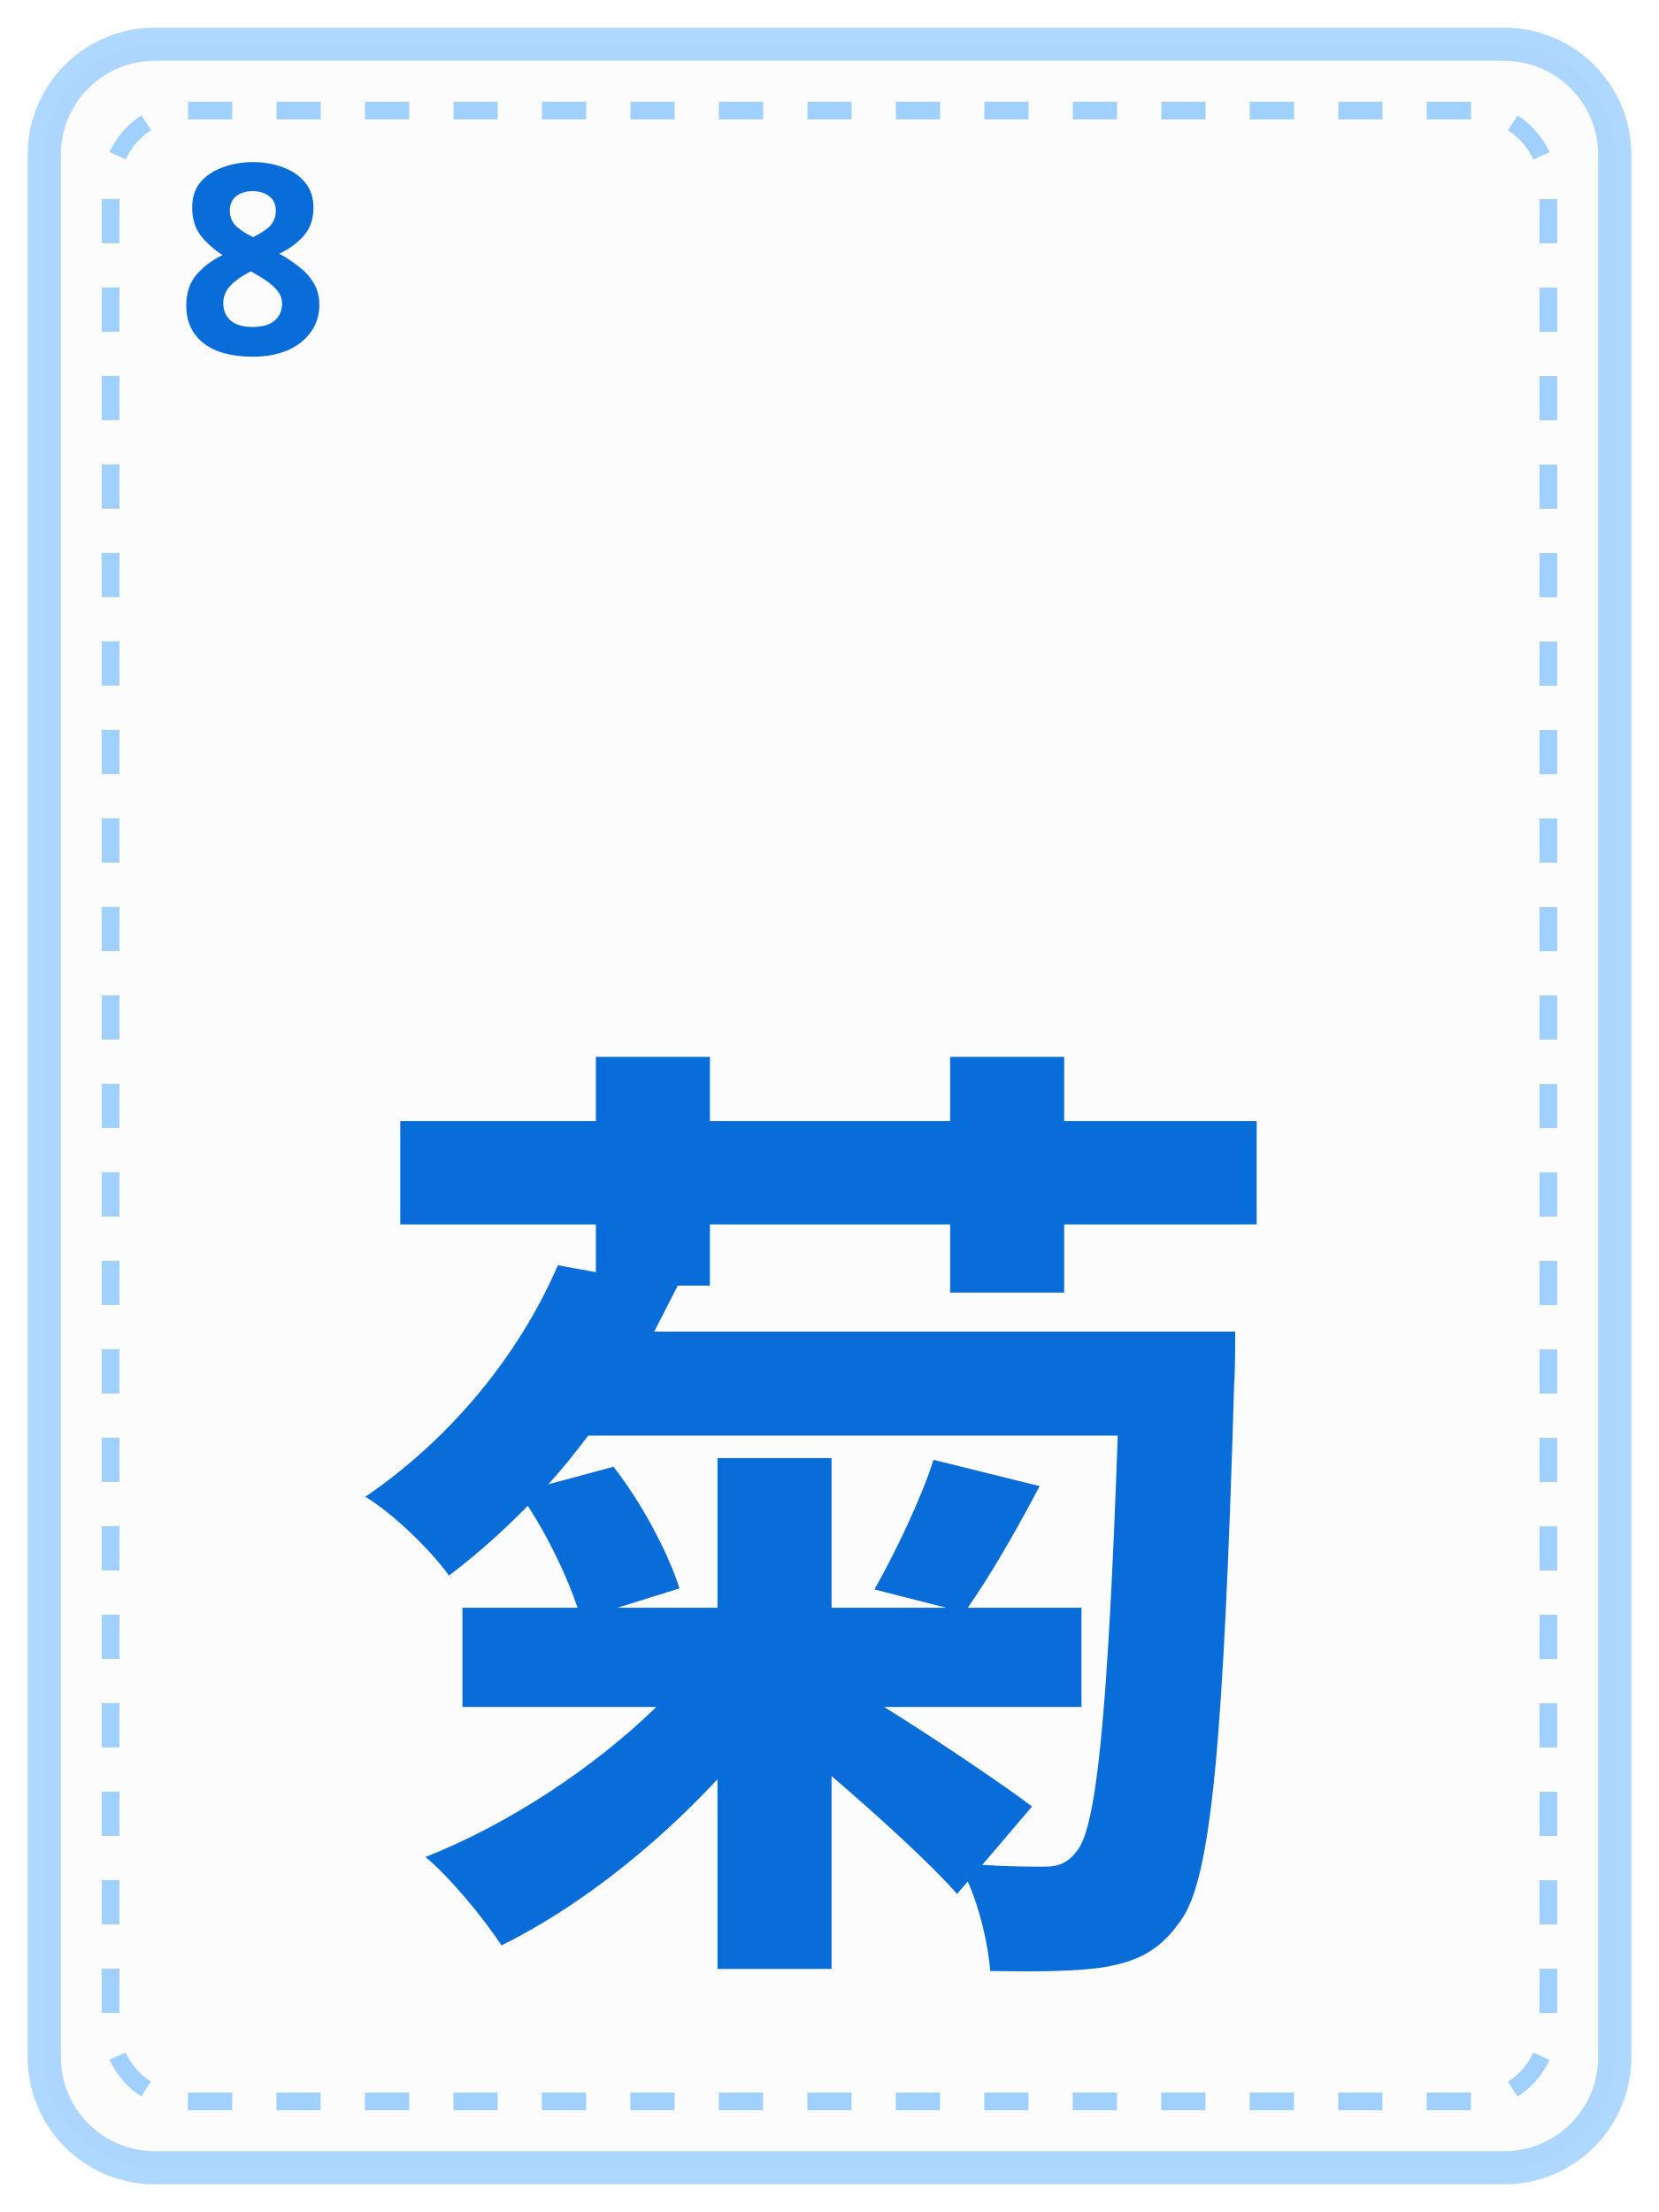
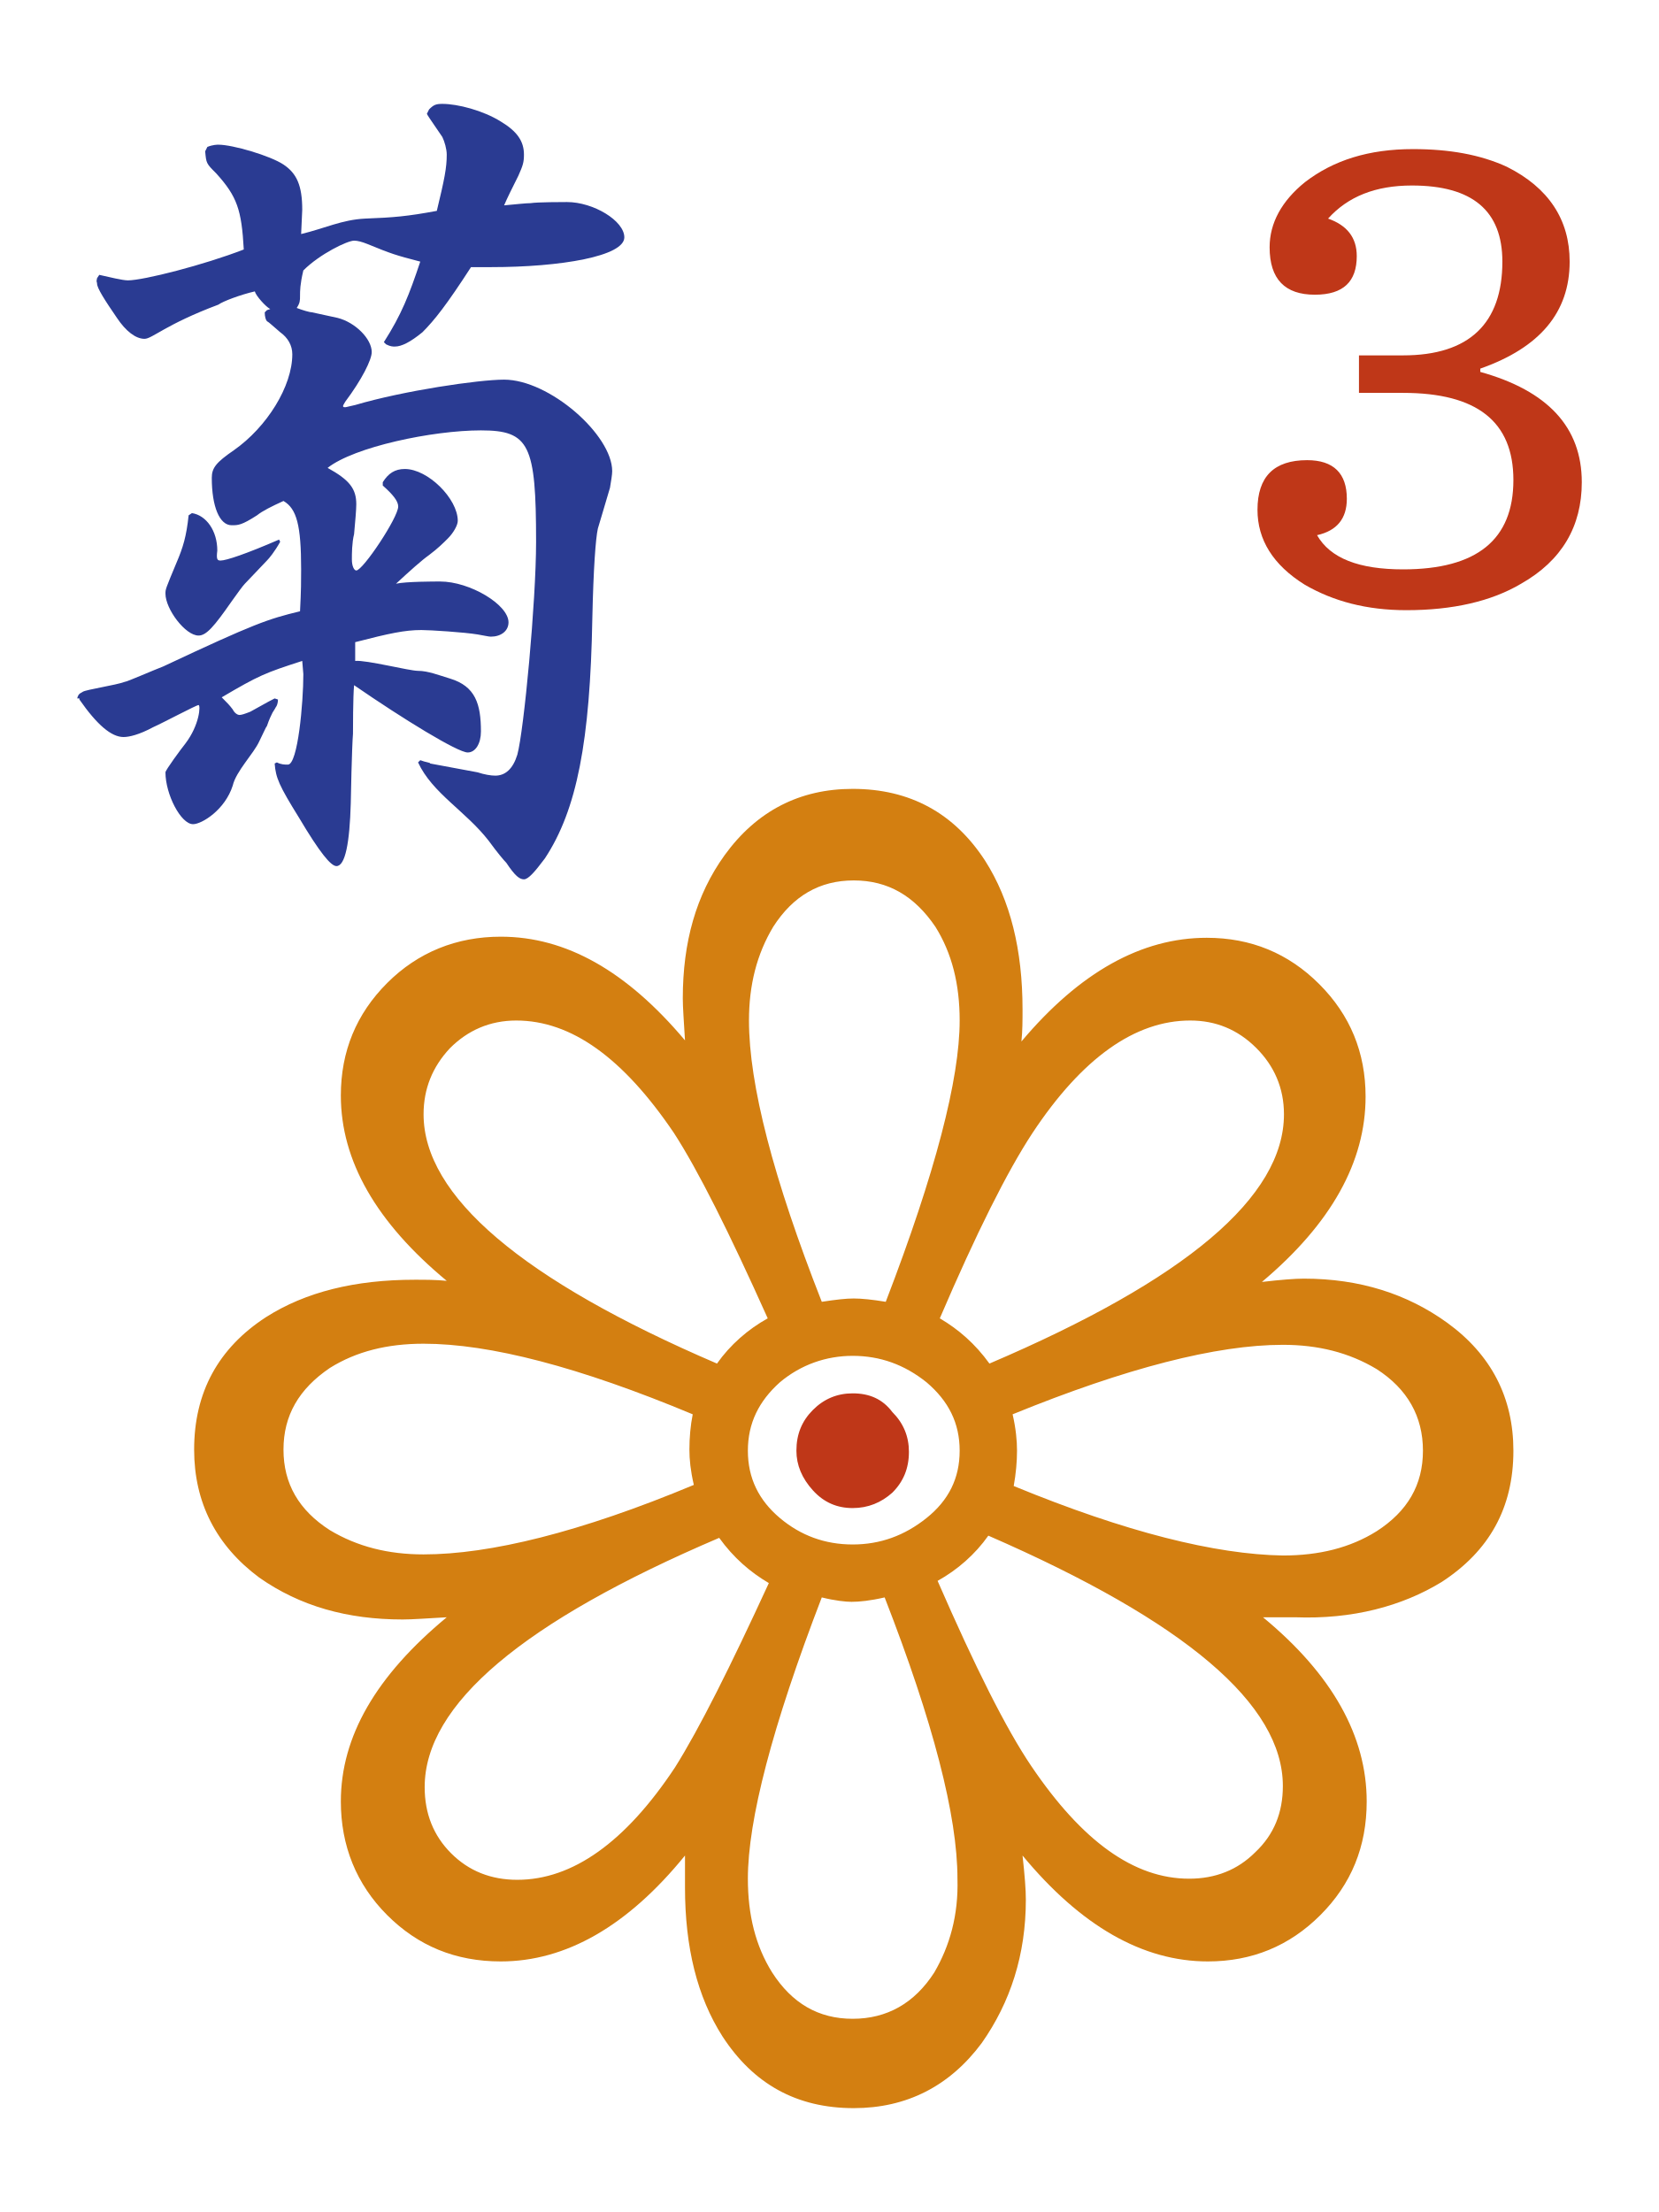
- <svg xmlns="http://www.w3.org/2000/svg" viewBox="0 0 75 100" width="75" height="100">
-   <rect x="2" y="2" width="71" height="96" rx="5" fill="#fcfcfc" stroke="#1890ff" stroke-width="1.5" stroke-opacity="0.35" />
-   <rect x="5" y="5" width="65" height="90" rx="3.5" fill="none" stroke="#1890ff" stroke-width="0.8" stroke-dasharray="2,2" stroke-opacity="0.4" />
-   <text x="8" y="16" font-family="'PingFang SC', 'Microsoft YaHei', 'SimSun', sans-serif" font-size="12" font-weight="bold" fill="#096dd9">8</text>
-   <text x="37.5" y="66" font-family="'STKaiti', 'KaiTi', 'SimSun', 'Microsoft YaHei', sans-serif" font-size="44" font-weight="900" text-anchor="middle" dominant-baseline="central" fill="#096dd9">菊</text>
+ <svg xmlns="http://www.w3.org/2000/svg" width="384" height="512" viewBox="-178.500 339.483 150.400 200.533">
+   <path fill="#BF3718" d="M-101.2,465.8c-1.4,0-2.6,0.5-3.6,1.5c-1,1-1.5,2.2-1.5,3.7c0,1.3,0.5,2.5,1.5,3.6c1,1.1,2.2,1.6,3.6,1.6 c1.4,0,2.6-0.5,3.6-1.4c1-1,1.5-2.2,1.5-3.7c0-1.4-0.5-2.6-1.5-3.6C-98.5,466.3-99.7,465.8-101.2,465.8z" />
+   <path fill="#BF3718" d="M-35.1,383.2c0-5-3.1-8.3-9.2-10v-0.3c5.4-1.9,8.1-5.1,8.1-9.7c0-3.8-1.9-6.7-5.7-8.6 c-2.4-1.1-5.2-1.6-8.5-1.6c-4,0-7.2,1-9.8,3c-2.1,1.7-3.2,3.7-3.2,5.9c0,2.9,1.4,4.3,4.1,4.3c2.6,0,3.8-1.2,3.8-3.5 c0-1.7-0.9-2.8-2.6-3.4c1.8-2,4.3-3,7.6-3c5.5,0,8.2,2.3,8.2,6.9c0,5.6-3,8.5-9,8.5h-4v3.4h4c6.7,0,10,2.6,10,7.9 c0,5.4-3.3,8.1-10,8.1c-4,0-6.6-1-7.8-3.1c1.8-0.4,2.7-1.5,2.7-3.3c0-2.3-1.2-3.5-3.6-3.5c-3,0-4.5,1.5-4.5,4.5 c0,2.7,1.4,5,4.3,6.8c2.6,1.5,5.6,2.3,9.2,2.3c4.2,0,7.7-0.8,10.4-2.4C-36.9,390.3-35.1,387.2-35.1,383.2z" />
+   <path fill="#D37F11" d="M-47.8,482.9c4.3-2.8,6.5-6.7,6.5-11.9c0-4.8-2-8.7-6-11.6c-3.6-2.6-7.9-4-13-4c-0.8,0-2.1,0.1-3.8,0.3 c6.3-5.3,9.4-10.9,9.4-16.8c0-4-1.4-7.4-4.2-10.2c-2.8-2.8-6.2-4.2-10.2-4.2c-5.9,0-11.5,3.1-16.8,9.4c0.1-1,0.1-1.9,0.1-2.9 c0-5.4-1.1-9.9-3.4-13.5c-2.8-4.3-6.8-6.5-12-6.5c-4.8,0-8.7,2-11.6,6c-2.6,3.6-3.8,7.9-3.8,13c0,0.8,0.1,2.1,0.2,3.8 c-5.3-6.3-10.8-9.4-16.7-9.4c-4,0-7.5,1.4-10.3,4.2c-2.8,2.8-4.2,6.2-4.2,10.2c0,5.9,3.2,11.5,9.6,16.8c-1-0.1-1.9-0.1-2.9-0.1 c-5.4,0-9.9,1.1-13.5,3.4c-4.3,2.8-6.5,6.8-6.5,12c0,4.8,2,8.7,5.9,11.6c3.7,2.6,8,3.8,13,3.8c0.9,0,2.2-0.1,4-0.2 c-6.4,5.3-9.6,10.8-9.6,16.7c0,4,1.4,7.5,4.2,10.3c2.8,2.8,6.2,4.2,10.3,4.2c5.9,0,11.5-3.2,16.7-9.6v2.9c0,5.4,1.1,9.9,3.4,13.5 c2.8,4.3,6.7,6.5,11.9,6.5c4.8,0,8.7-2,11.6-5.9c2.6-3.7,4-8,4-13c0-0.9-0.1-2.2-0.3-4c5.3,6.4,10.9,9.6,16.8,9.6 c4,0,7.4-1.4,10.2-4.2c2.8-2.8,4.2-6.2,4.2-10.3c0-5.9-3.1-11.5-9.4-16.7h2.9C-55.9,486.3-51.4,485.1-47.8,482.9z M-84.9,442.2 c4.5-6.8,9.3-10.2,14.3-10.2c2.3,0,4.3,0.8,6,2.5c1.6,1.6,2.5,3.6,2.5,6c0,7.5-8.9,15-26.7,22.6c-1.3-1.8-2.8-3.1-4.5-4.1 C-90,451.3-87.2,445.7-84.9,442.2z M-91.5,471c0,2.5-1,4.5-3,6.1c-2,1.6-4.2,2.4-6.7,2.4c-2.5,0-4.7-0.8-6.6-2.4 c-1.9-1.6-2.9-3.6-2.9-6.1c0-2.5,1-4.5,2.9-6.2c1.9-1.6,4.2-2.4,6.6-2.4c2.5,0,4.7,0.8,6.7,2.4C-92.5,466.5-91.5,468.5-91.5,471z M-108.4,423.5c1.8-2.8,4.2-4.2,7.3-4.2s5.5,1.4,7.4,4.2c1.5,2.4,2.2,5.2,2.2,8.5c0,5.3-2.2,13.8-6.7,25.5 c-1.2-0.2-2.2-0.3-2.9-0.3s-1.6,0.1-2.9,0.3c-4.4-11.2-6.6-19.7-6.6-25.5C-110.6,428.8-109.9,426-108.4,423.5z M-140.1,440.5 c0-2.3,0.8-4.3,2.4-6c1.6-1.6,3.6-2.5,6-2.5c5,0,9.7,3.4,14.3,10.2c2.2,3.4,5,9,8.5,16.8c-1.8,1-3.4,2.4-4.6,4.1 C-131.2,455.5-140.1,447.9-140.1,440.5z M-140.1,480.4c-3.2,0-6-0.7-8.5-2.2c-2.8-1.8-4.2-4.2-4.2-7.3s1.4-5.5,4.2-7.4 c2.4-1.5,5.2-2.2,8.5-2.2c6,0,14.1,2.1,24.4,6.4c-0.2,1-0.3,2.1-0.3,3.2c0,0.9,0.1,1.9,0.4,3.2 C-125.9,478.4-134.1,480.4-140.1,480.4z M-117.3,499.7c-4.5,6.8-9.3,10.2-14.3,10.2c-2.4,0-4.4-0.8-6-2.4c-1.6-1.6-2.4-3.6-2.4-6 c0-7.5,8.9-15,26.7-22.6c1.3,1.8,2.8,3.1,4.5,4.1C-112.3,490.6-115.1,496.2-117.3,499.7z M-93.8,518.3c-1.8,2.8-4.3,4.2-7.4,4.2 s-5.5-1.4-7.3-4.2c-1.5-2.4-2.2-5.2-2.2-8.5c0-5.3,2.2-13.8,6.7-25.5c1.2,0.3,2.2,0.4,2.7,0.4c0.7,0,1.7-0.1,3-0.4 c4.4,11.3,6.6,19.8,6.6,25.5C-91.6,513.1-92.4,515.9-93.8,518.3z M-62.2,501.4c0,2.4-0.8,4.4-2.5,6c-1.6,1.6-3.6,2.4-6,2.4 c-5,0-9.7-3.4-14.3-10.2c-2.3-3.4-5.1-9-8.5-16.8c1.8-1,3.4-2.4,4.6-4.1C-71,486.5-62.2,494-62.2,501.4z M-86.6,474.2 c0.2-1.1,0.3-2.2,0.3-3.2c0-0.9-0.1-2-0.4-3.3c10.3-4.2,18.5-6.3,24.5-6.3c3.2,0,6,0.7,8.5,2.2c2.8,1.8,4.2,4.3,4.2,7.4 s-1.4,5.5-4.2,7.3c-2.4,1.5-5.2,2.2-8.5,2.2C-68.3,480.4-76.4,478.4-86.6,474.2z" />
+   <path fill="#2A3B92" d="M-171.5,402.8c0.1-0.5,0.4-0.5,0.5-0.6c0.3-0.2,3-0.6,3.8-0.9c0.2,0,2.7-1.1,3.5-1.4c8.3-3.9,9.5-4.3,12.4-5 c0.1-1.9,0.1-2.8,0.1-3.8c0-4-0.4-5.5-1.6-6.2c-1.1,0.5-1.9,0.9-2.4,1.3c-1.4,0.9-1.7,0.9-2.3,0.9c-1.1,0-1.8-1.7-1.8-4.3 c0-0.9,0.4-1.4,2-2.5c3-2.1,5.3-5.8,5.3-8.7c0-0.8-0.4-1.5-1.1-2c-0.6-0.5-1-0.9-1.2-1c-0.1-0.1-0.2-0.4-0.2-0.8l0.2-0.2l0.3-0.1 c-0.4-0.2-1.3-1.2-1.4-1.6c-1.3,0.3-2.9,0.9-3.3,1.2c-4.8,1.8-6,3.1-6.7,3.1c-0.8,0-1.7-0.7-2.5-1.9c-1.1-1.6-1.8-2.7-1.8-3.1 c0-0.2-0.1-0.1,0-0.5l0.2-0.3c0.9,0.2,2.1,0.5,2.6,0.5c1.4,0,6.9-1.4,10.5-2.8c-0.2-3.6-0.6-4.8-2.5-6.9c-0.9-0.9-0.9-0.9-1-2 l0.2-0.4c0.5-0.2,0.9-0.2,1-0.2c1.3,0,4.7,1,5.9,1.8c1.2,0.8,1.7,1.9,1.7,4.1l-0.1,2.2c2.1-0.5,3.7-1.3,5.8-1.4 c2.6-0.1,3.8-0.2,6.5-0.7c0.7-2.9,0.9-3.9,0.9-5.1c0-0.5-0.2-1.2-0.4-1.6c-1.3-1.9-1.3-1.9-1.4-2.1l0.2-0.4 c0.4-0.4,0.6-0.5,1.2-0.5c1.4,0,3.7,0.6,5.3,1.6c1.5,0.9,2.1,1.8,2.1,3c0,0.7-0.1,1-0.5,1.9c-0.6,1.2-1,2-1.3,2.7 c1.1-0.1,2-0.2,2.4-0.2c0.6-0.1,3-0.1,3.3-0.1c2.4,0,5.2,1.7,5.2,3.2c0,1.7-5.7,2.7-12.1,2.7h-1.8c-2.2,3.4-3.3,4.8-4.4,5.9 c-1.1,0.9-1.9,1.3-2.5,1.3c-0.2,0-0.4,0-0.8-0.2l-0.2-0.2c1.6-2.5,2.3-4.3,3.3-7.3c-2.3-0.6-2.6-0.7-4.8-1.6 c-0.5-0.2-0.9-0.3-1.2-0.3c-0.6,0-3.1,1.2-4.6,2.7c-0.6,2.5,0,2.5-0.6,3.4c0.5,0.2,1.2,0.4,1.4,0.4l2.3,0.5 c1.6,0.4,3.1,1.9,3.1,3.1c0,0.7-0.9,2.5-2.4,4.5c-0.1,0.2-0.2,0.3-0.2,0.4c0,0.1,0.1,0.1,0.2,0.1s0.4-0.1,0.9-0.2 c4.4-1.3,11.2-2.3,13.5-2.3c4.1,0,9.8,5,9.8,8.3c0,0.3-0.1,0.9-0.2,1.5c-0.6,2-1,3.4-1.1,3.7c-0.2,0.9-0.4,3.6-0.5,8.1 c-0.2,11.2-1.4,17.4-4.3,21.8c-0.9,1.2-1.5,1.9-1.9,1.9s-0.8-0.3-1.6-1.5c-0.2-0.2-0.8-0.9-1.6-2c-2.1-2.7-5.1-4.3-6.4-7.1 l0.2-0.2c0.5,0.2,0.9,0.2,0.9,0.3l4.3,0.8c0.6,0.2,1.2,0.3,1.6,0.3c0.9,0,1.6-0.6,2-1.9c0.6-2.2,1.7-13.9,1.7-19.3 c0-8.8-0.6-10.1-5-10.1s-11.5,1.5-13.9,3.4c2,1.1,2.6,1.9,2.6,3.3c0,0.5-0.1,1.6-0.2,2.7c-0.2,0.8-0.2,1.8-0.2,2.3 c0,0.6,0.2,1,0.4,1c0.6,0,3.8-4.8,3.8-5.8c0-0.5-0.5-1.1-1.4-1.9v-0.3c0.5-0.8,1.1-1.2,2-1.2c2.1,0,4.8,2.7,4.8,4.7 c0,0.4-0.4,1.1-0.9,1.6c-0.4,0.4-0.9,0.9-1.7,1.5c-0.7,0.5-1.7,1.4-3,2.6c0.9-0.2,3.5-0.2,4-0.2c2.7,0,6.2,2.1,6.2,3.7 c0,0.8-0.7,1.3-1.6,1.3c-0.2,0-0.6-0.1-1.2-0.2c-1.2-0.2-4.3-0.4-5.1-0.4c-1.5,0-2.9,0.3-6,1.1v1.7c1-0.1,4.9,0.9,5.7,0.9 c0.9,0,1.9,0.4,2.9,0.7c2.3,0.7,2.8,2.3,2.8,4.8c0,1.1-0.5,1.9-1.2,1.9c-0.9,0-5.8-3-10.3-6.1c-0.1,1-0.1,4.1-0.1,4.4 c-0.1,1.2-0.2,6-0.2,6.3c-0.1,3.6-0.5,5.7-1.3,5.7c-0.5,0-1.5-1.2-3.4-4.4c-1.8-2.9-2.1-3.6-2.2-4.9l0.2-0.1 c0.4,0.2,0.7,0.2,1,0.2c0.9,0,1.4-5.6,1.4-8.2l-0.1-1.2c-3.4,1.1-3.9,1.3-7.3,3.3c0.5,0.5,0.7,0.7,1,1.1c0.2,0.4,0.5,0.5,0.6,0.5 c0.2,0,0.5-0.1,1-0.3c1.8-1,1.8-1,2.2-1.2l0.3,0.1c0,0.3-0.1,0.6-0.2,0.7c0,0-0.1,0.2-0.3,0.5c-0.1,0.2-0.3,0.6-0.5,1.2 c-0.1,0.1-0.3,0.6-0.7,1.4c-0.5,1.1-2.1,2.7-2.4,4c-0.7,2.2-2.8,3.5-3.6,3.5c-1.1,0-2.5-2.7-2.5-4.7c0-0.2,1.4-2.1,1.8-2.6 c1.3-1.7,1.4-3.5,1.2-3.5c-0.2,0-3.2,1.6-4.1,2c-1.3,0.7-2.2,0.9-2.7,0.9c-1.1,0-2.4-1.1-4-3.4V402.8z M-161.1,386 c1.3,0.2,2.3,1.6,2.3,3.4c-0.1,0.8,0,0.9,0.3,0.9c0.5,0,2.3-0.6,5.3-1.9l0.1,0.2c-0.5,0.9-1,1.5-1.2,1.7l-2,2.1 c-0.2,0.2-0.7,0.9-1.2,1.6c-1.6,2.3-2.3,3.1-3,3.1c-1.2,0-3-2.4-3-3.8c0-0.4,0-0.4,1-2.8c0.6-1.4,0.9-2.4,1.1-4.3L-161.1,386z" />
</svg>
